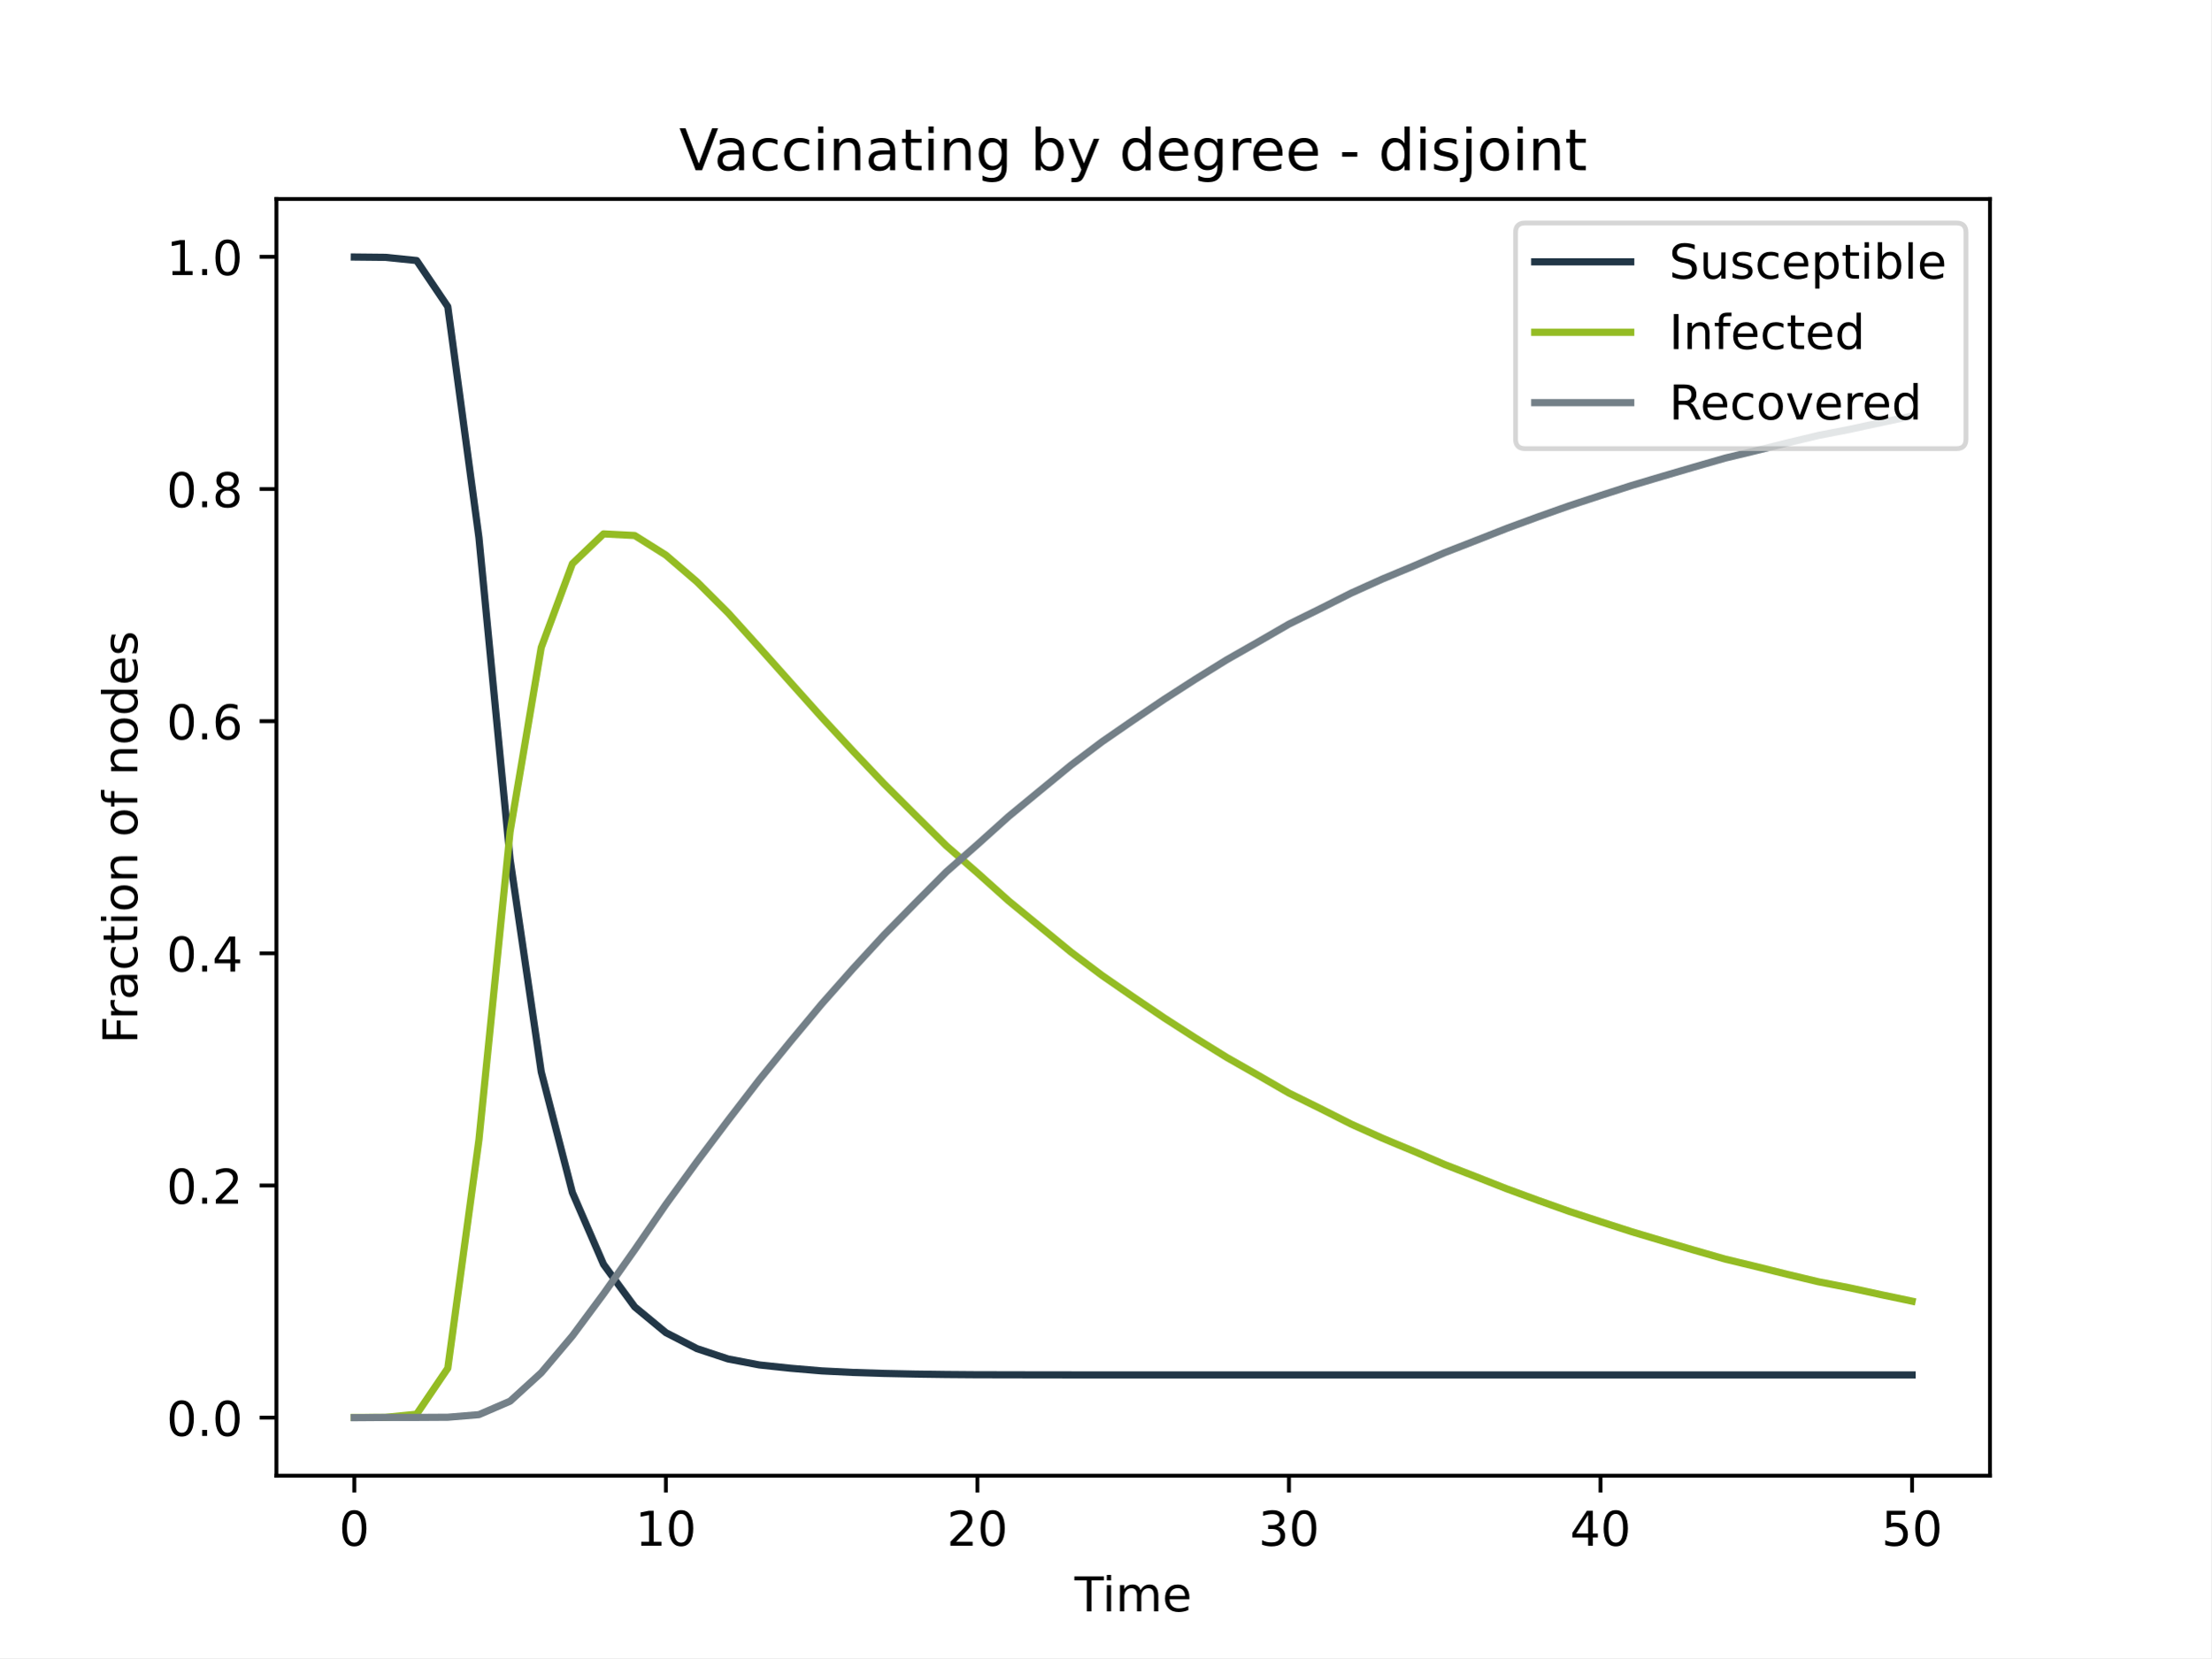
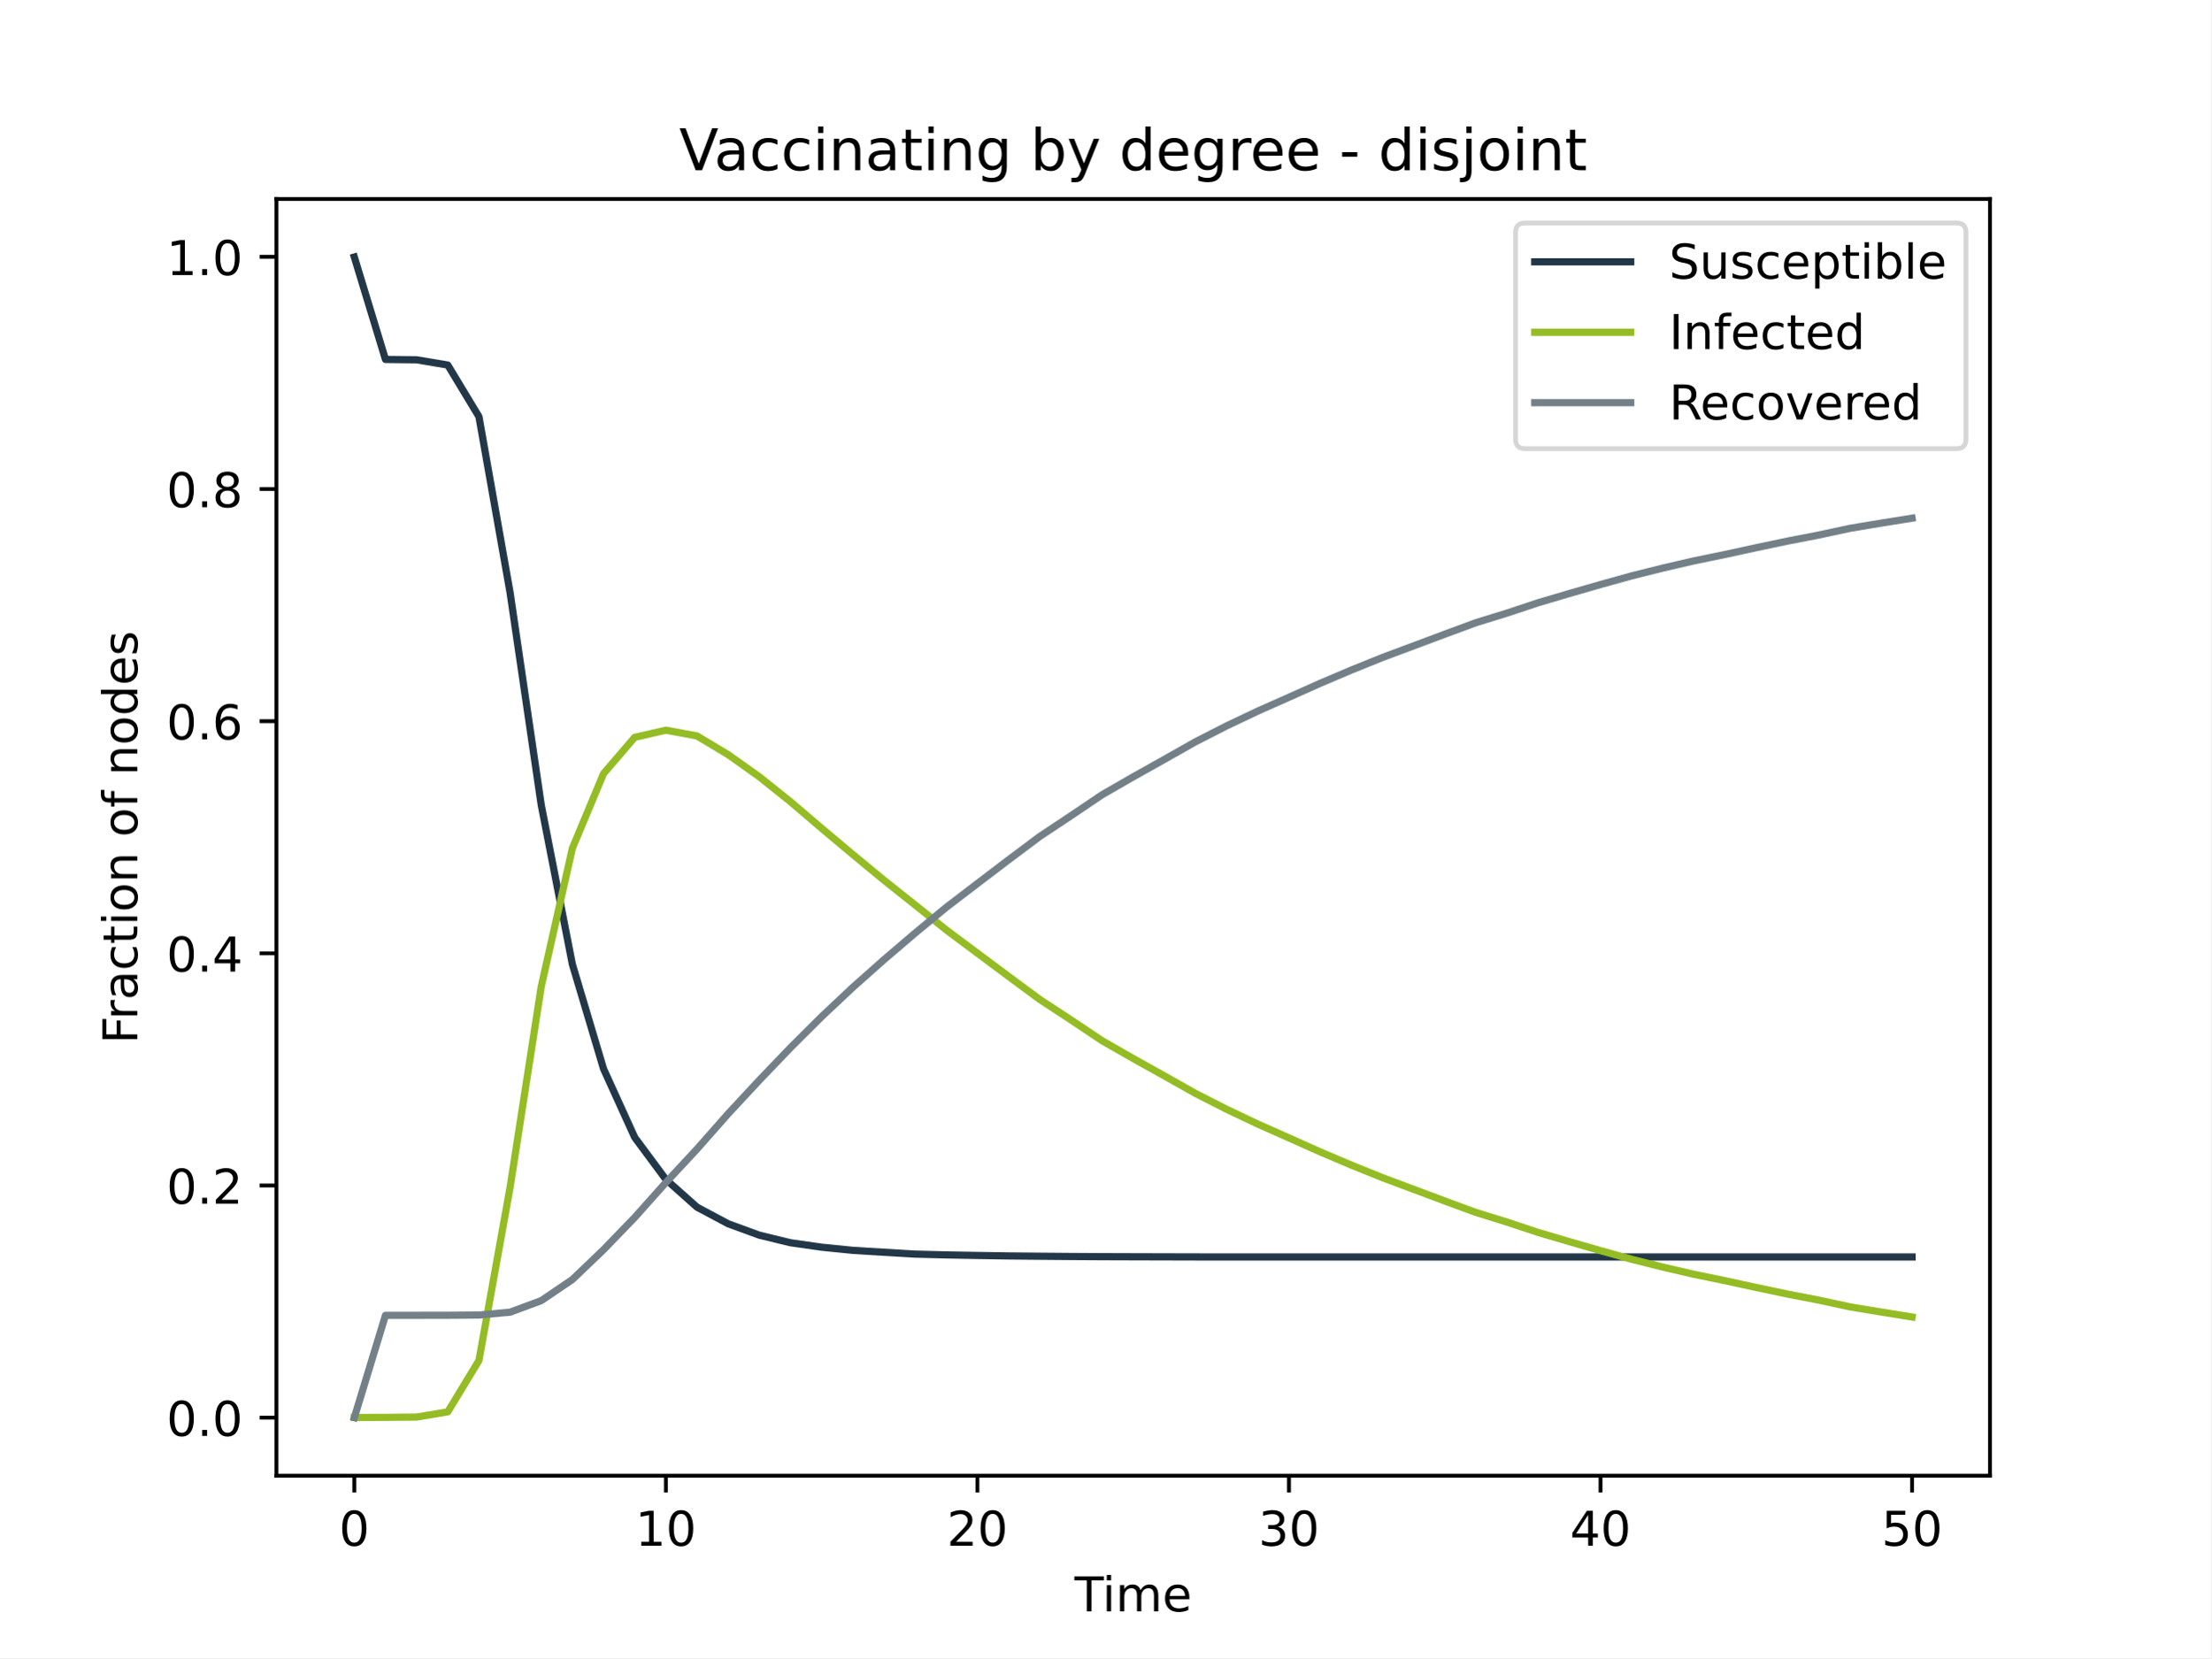
<svg xmlns="http://www.w3.org/2000/svg" xmlns:xlink="http://www.w3.org/1999/xlink" width="460.8pt" height="345.6pt" viewBox="0 0 460.8 345.6" version="1.1">
  <defs>
    <style type="text/css">*{stroke-linejoin: round; stroke-linecap: butt}</style>
  </defs>
  <g id="figure_1">
    <g id="patch_1">
      <path d="M 0 345.6  L 460.8 345.6  L 460.8 0  L 0 0  z " style="fill: #ffffff" />
    </g>
    <g id="axes_1">
      <g id="patch_2">
        <path d="M 57.6 307.584  L 414.72 307.584  L 414.72 41.472  L 57.6 41.472  z " style="fill: #ffffff" />
      </g>
      <g id="matplotlib.axis_1">
        <g id="xtick_1">
          <g id="line2d_1">
            <defs>
-               <path id="mdd41e7c48c" d="M 0 0  L 0 3.5  " style="stroke: #000000; stroke-width: 0.8" />
-             </defs>
-             <g>
-               <use xlink:href="#mdd41e7c48c" x="73.833" y="307.584" style="stroke: #000000; stroke-width: 0.8" />
+               <path id="m5a1606c315" d="M 0 0  L 0 3.5  " style="stroke: #000000; stroke-width: 0.8" />
+             </defs>
+             <g>
+               <use xlink:href="#m5a1606c315" x="73.833" y="307.584" style="stroke: #000000; stroke-width: 0.8" />
            </g>
          </g>
          <g id="text_1">
            <g transform="translate(70.65148 322.1824) scale(0.1 -0.1)">
              <defs>
                <path id="DejaVuSans-30" d="M 2034 4250  Q 1547 4250 1301 3770  Q 1056 3291 1056 2328  Q 1056 1369 1301 889  Q 1547 409 2034 409  Q 2525 409 2770 889  Q 3016 1369 3016 2328  Q 3016 3291 2770 3770  Q 2525 4250 2034 4250  z M 2034 4750  Q 2819 4750 3233 4129  Q 3647 3509 3647 2328  Q 3647 1150 3233 529  Q 2819 -91 2034 -91  Q 1250 -91 836 529  Q 422 1150 422 2328  Q 422 3509 836 4129  Q 1250 4750 2034 4750  z " transform="scale(0.015625)" />
              </defs>
              <use xlink:href="#DejaVuSans-30" />
            </g>
          </g>
        </g>
        <g id="xtick_2">
          <g id="line2d_2">
            <g>
-               <use xlink:href="#mdd41e7c48c" x="138.764" y="307.584" style="stroke: #000000; stroke-width: 0.8" />
+               <use xlink:href="#m5a1606c315" x="138.764" y="307.584" style="stroke: #000000; stroke-width: 0.8" />
            </g>
          </g>
          <g id="text_2">
            <g transform="translate(132.4011 322.1824) scale(0.1 -0.1)">
              <defs>
                <path id="DejaVuSans-31" d="M 794 531  L 1825 531  L 1825 4091  L 703 3866  L 703 4441  L 1819 4666  L 2450 4666  L 2450 531  L 3481 531  L 3481 0  L 794 0  L 794 531  z " transform="scale(0.015625)" />
              </defs>
              <use xlink:href="#DejaVuSans-31" />
              <use xlink:href="#DejaVuSans-30" x="63.623" />
            </g>
          </g>
        </g>
        <g id="xtick_3">
          <g id="line2d_3">
            <g>
-               <use xlink:href="#mdd41e7c48c" x="203.695" y="307.584" style="stroke: #000000; stroke-width: 0.8" />
+               <use xlink:href="#m5a1606c315" x="203.695" y="307.584" style="stroke: #000000; stroke-width: 0.8" />
            </g>
          </g>
          <g id="text_3">
            <g transform="translate(197.332 322.1824) scale(0.1 -0.1)">
              <defs>
                <path id="DejaVuSans-32" d="M 1228 531  L 3431 531  L 3431 0  L 469 0  L 469 531  Q 828 903 1448 1529  Q 2069 2156 2228 2338  Q 2531 2678 2651 2914  Q 2772 3150 2772 3378  Q 2772 3750 2511 3984  Q 2250 4219 1831 4219  Q 1534 4219 1204 4116  Q 875 4013 500 3803  L 500 4441  Q 881 4594 1212 4672  Q 1544 4750 1819 4750  Q 2544 4750 2975 4387  Q 3406 4025 3406 3419  Q 3406 3131 3298 2873  Q 3191 2616 2906 2266  Q 2828 2175 2409 1742  Q 1991 1309 1228 531  z " transform="scale(0.015625)" />
              </defs>
              <use xlink:href="#DejaVuSans-32" />
              <use xlink:href="#DejaVuSans-30" x="63.623" />
            </g>
          </g>
        </g>
        <g id="xtick_4">
          <g id="line2d_4">
            <g>
-               <use xlink:href="#mdd41e7c48c" x="268.625" y="307.584" style="stroke: #000000; stroke-width: 0.8" />
+               <use xlink:href="#m5a1606c315" x="268.625" y="307.584" style="stroke: #000000; stroke-width: 0.8" />
            </g>
          </g>
          <g id="text_4">
            <g transform="translate(262.263 322.1824) scale(0.1 -0.1)">
              <defs>
                <path id="DejaVuSans-33" d="M 2597 2516  Q 3050 2419 3304 2112  Q 3559 1806 3559 1356  Q 3559 666 3084 287  Q 2609 -91 1734 -91  Q 1441 -91 1130 -33  Q 819 25 488 141  L 488 750  Q 750 597 1062 519  Q 1375 441 1716 441  Q 2309 441 2620 675  Q 2931 909 2931 1356  Q 2931 1769 2642 2001  Q 2353 2234 1838 2234  L 1294 2234  L 1294 2753  L 1863 2753  Q 2328 2753 2575 2939  Q 2822 3125 2822 3475  Q 2822 3834 2567 4026  Q 2313 4219 1838 4219  Q 1578 4219 1281 4162  Q 984 4106 628 3988  L 628 4550  Q 988 4650 1302 4700  Q 1616 4750 1894 4750  Q 2613 4750 3031 4423  Q 3450 4097 3450 3541  Q 3450 3153 3228 2886  Q 3006 2619 2597 2516  z " transform="scale(0.015625)" />
              </defs>
              <use xlink:href="#DejaVuSans-33" />
              <use xlink:href="#DejaVuSans-30" x="63.623" />
            </g>
          </g>
        </g>
        <g id="xtick_5">
          <g id="line2d_5">
            <g>
-               <use xlink:href="#mdd41e7c48c" x="333.556" y="307.584" style="stroke: #000000; stroke-width: 0.8" />
+               <use xlink:href="#m5a1606c315" x="333.556" y="307.584" style="stroke: #000000; stroke-width: 0.8" />
            </g>
          </g>
          <g id="text_5">
            <g transform="translate(327.1939 322.1824) scale(0.1 -0.1)">
              <defs>
                <path id="DejaVuSans-34" d="M 2419 4116  L 825 1625  L 2419 1625  L 2419 4116  z M 2253 4666  L 3047 4666  L 3047 1625  L 3713 1625  L 3713 1100  L 3047 1100  L 3047 0  L 2419 0  L 2419 1100  L 313 1100  L 313 1709  L 2253 4666  z " transform="scale(0.015625)" />
              </defs>
              <use xlink:href="#DejaVuSans-34" />
              <use xlink:href="#DejaVuSans-30" x="63.623" />
            </g>
          </g>
        </g>
        <g id="xtick_6">
          <g id="line2d_6">
            <g>
-               <use xlink:href="#mdd41e7c48c" x="398.487" y="307.584" style="stroke: #000000; stroke-width: 0.8" />
+               <use xlink:href="#m5a1606c315" x="398.487" y="307.584" style="stroke: #000000; stroke-width: 0.8" />
            </g>
          </g>
          <g id="text_6">
            <g transform="translate(392.1248 322.1824) scale(0.1 -0.1)">
              <defs>
                <path id="DejaVuSans-35" d="M 691 4666  L 3169 4666  L 3169 4134  L 1269 4134  L 1269 2991  Q 1406 3038 1543 3061  Q 1681 3084 1819 3084  Q 2600 3084 3056 2656  Q 3513 2228 3513 1497  Q 3513 744 3044 326  Q 2575 -91 1722 -91  Q 1428 -91 1123 -41  Q 819 9 494 109  L 494 744  Q 775 591 1075 516  Q 1375 441 1709 441  Q 2250 441 2565 725  Q 2881 1009 2881 1497  Q 2881 1984 2565 2268  Q 2250 2553 1709 2553  Q 1456 2553 1204 2497  Q 953 2441 691 2322  L 691 4666  z " transform="scale(0.015625)" />
              </defs>
              <use xlink:href="#DejaVuSans-35" />
              <use xlink:href="#DejaVuSans-30" x="63.623" />
            </g>
          </g>
        </g>
        <g id="text_7">
          <g transform="translate(223.9264 335.8606) scale(0.1 -0.1)">
            <defs>
              <path id="DejaVuSans-54" d="M -19 4666  L 3928 4666  L 3928 4134  L 2272 4134  L 2272 0  L 1638 0  L 1638 4134  L -19 4134  L -19 4666  z " transform="scale(0.015625)" />
              <path id="DejaVuSans-69" d="M 603 3500  L 1178 3500  L 1178 0  L 603 0  L 603 3500  z M 603 4863  L 1178 4863  L 1178 4134  L 603 4134  L 603 4863  z " transform="scale(0.015625)" />
              <path id="DejaVuSans-6d" d="M 3328 2828  Q 3544 3216 3844 3400  Q 4144 3584 4550 3584  Q 5097 3584 5394 3201  Q 5691 2819 5691 2113  L 5691 0  L 5113 0  L 5113 2094  Q 5113 2597 4934 2840  Q 4756 3084 4391 3084  Q 3944 3084 3684 2787  Q 3425 2491 3425 1978  L 3425 0  L 2847 0  L 2847 2094  Q 2847 2600 2669 2842  Q 2491 3084 2119 3084  Q 1678 3084 1418 2786  Q 1159 2488 1159 1978  L 1159 0  L 581 0  L 581 3500  L 1159 3500  L 1159 2956  Q 1356 3278 1631 3431  Q 1906 3584 2284 3584  Q 2666 3584 2933 3390  Q 3200 3197 3328 2828  z " transform="scale(0.015625)" />
              <path id="DejaVuSans-65" d="M 3597 1894  L 3597 1613  L 953 1613  Q 991 1019 1311 708  Q 1631 397 2203 397  Q 2534 397 2845 478  Q 3156 559 3463 722  L 3463 178  Q 3153 47 2828 -22  Q 2503 -91 2169 -91  Q 1331 -91 842 396  Q 353 884 353 1716  Q 353 2575 817 3079  Q 1281 3584 2069 3584  Q 2775 3584 3186 3129  Q 3597 2675 3597 1894  z M 3022 2063  Q 3016 2534 2758 2815  Q 2500 3097 2075 3097  Q 1594 3097 1305 2825  Q 1016 2553 972 2059  L 3022 2063  z " transform="scale(0.015625)" />
            </defs>
            <use xlink:href="#DejaVuSans-54" />
            <use xlink:href="#DejaVuSans-69" x="57.959" />
            <use xlink:href="#DejaVuSans-6d" x="85.742" />
            <use xlink:href="#DejaVuSans-65" x="183.154" />
          </g>
        </g>
      </g>
      <g id="matplotlib.axis_2">
        <g id="ytick_1">
          <g id="line2d_7">
            <defs>
-               <path id="mfe7cc0712a" d="M 0 0  L -3.5 0  " style="stroke: #000000; stroke-width: 0.8" />
-             </defs>
-             <g>
-               <use xlink:href="#mfe7cc0712a" x="57.6" y="295.488" style="stroke: #000000; stroke-width: 0.8" />
+               <path id="m310ee232ad" d="M 0 0  L -3.5 0  " style="stroke: #000000; stroke-width: 0.8" />
+             </defs>
+             <g>
+               <use xlink:href="#m310ee232ad" x="57.6" y="295.488" style="stroke: #000000; stroke-width: 0.8" />
            </g>
          </g>
          <g id="text_8">
            <g transform="translate(34.69687 299.2872) scale(0.1 -0.1)">
              <defs>
                <path id="DejaVuSans-2e" d="M 684 794  L 1344 794  L 1344 0  L 684 0  L 684 794  z " transform="scale(0.015625)" />
              </defs>
              <use xlink:href="#DejaVuSans-30" />
              <use xlink:href="#DejaVuSans-2e" x="63.623" />
              <use xlink:href="#DejaVuSans-30" x="95.41" />
            </g>
          </g>
        </g>
        <g id="ytick_2">
          <g id="line2d_8">
            <g>
-               <use xlink:href="#mfe7cc0712a" x="57.6" y="247.095" style="stroke: #000000; stroke-width: 0.8" />
+               <use xlink:href="#m310ee232ad" x="57.6" y="247.095" style="stroke: #000000; stroke-width: 0.8" />
            </g>
          </g>
          <g id="text_9">
            <g transform="translate(34.69687 250.8947) scale(0.1 -0.1)">
              <use xlink:href="#DejaVuSans-30" />
              <use xlink:href="#DejaVuSans-2e" x="63.623" />
              <use xlink:href="#DejaVuSans-32" x="95.41" />
            </g>
          </g>
        </g>
        <g id="ytick_3">
          <g id="line2d_9">
            <g>
-               <use xlink:href="#mfe7cc0712a" x="57.6" y="198.703" style="stroke: #000000; stroke-width: 0.8" />
+               <use xlink:href="#m310ee232ad" x="57.6" y="198.703" style="stroke: #000000; stroke-width: 0.8" />
            </g>
          </g>
          <g id="text_10">
            <g transform="translate(34.69687 202.5022) scale(0.1 -0.1)">
              <use xlink:href="#DejaVuSans-30" />
              <use xlink:href="#DejaVuSans-2e" x="63.623" />
              <use xlink:href="#DejaVuSans-34" x="95.41" />
            </g>
          </g>
        </g>
        <g id="ytick_4">
          <g id="line2d_10">
            <g>
-               <use xlink:href="#mfe7cc0712a" x="57.6" y="150.31" style="stroke: #000000; stroke-width: 0.8" />
+               <use xlink:href="#m310ee232ad" x="57.6" y="150.31" style="stroke: #000000; stroke-width: 0.8" />
            </g>
          </g>
          <g id="text_11">
            <g transform="translate(34.69687 154.1096) scale(0.1 -0.1)">
              <defs>
                <path id="DejaVuSans-36" d="M 2113 2584  Q 1688 2584 1439 2293  Q 1191 2003 1191 1497  Q 1191 994 1439 701  Q 1688 409 2113 409  Q 2538 409 2786 701  Q 3034 994 3034 1497  Q 3034 2003 2786 2293  Q 2538 2584 2113 2584  z M 3366 4563  L 3366 3988  Q 3128 4100 2886 4159  Q 2644 4219 2406 4219  Q 1781 4219 1451 3797  Q 1122 3375 1075 2522  Q 1259 2794 1537 2939  Q 1816 3084 2150 3084  Q 2853 3084 3261 2657  Q 3669 2231 3669 1497  Q 3669 778 3244 343  Q 2819 -91 2113 -91  Q 1303 -91 875 529  Q 447 1150 447 2328  Q 447 3434 972 4092  Q 1497 4750 2381 4750  Q 2619 4750 2861 4703  Q 3103 4656 3366 4563  z " transform="scale(0.015625)" />
              </defs>
              <use xlink:href="#DejaVuSans-30" />
              <use xlink:href="#DejaVuSans-2e" x="63.623" />
              <use xlink:href="#DejaVuSans-36" x="95.41" />
            </g>
          </g>
        </g>
        <g id="ytick_5">
          <g id="line2d_11">
            <g>
-               <use xlink:href="#mfe7cc0712a" x="57.6" y="101.918" style="stroke: #000000; stroke-width: 0.8" />
+               <use xlink:href="#m310ee232ad" x="57.6" y="101.918" style="stroke: #000000; stroke-width: 0.8" />
            </g>
          </g>
          <g id="text_12">
            <g transform="translate(34.69687 105.7171) scale(0.1 -0.1)">
              <defs>
                <path id="DejaVuSans-38" d="M 2034 2216  Q 1584 2216 1326 1975  Q 1069 1734 1069 1313  Q 1069 891 1326 650  Q 1584 409 2034 409  Q 2484 409 2743 651  Q 3003 894 3003 1313  Q 3003 1734 2745 1975  Q 2488 2216 2034 2216  z M 1403 2484  Q 997 2584 770 2862  Q 544 3141 544 3541  Q 544 4100 942 4425  Q 1341 4750 2034 4750  Q 2731 4750 3128 4425  Q 3525 4100 3525 3541  Q 3525 3141 3298 2862  Q 3072 2584 2669 2484  Q 3125 2378 3379 2068  Q 3634 1759 3634 1313  Q 3634 634 3220 271  Q 2806 -91 2034 -91  Q 1263 -91 848 271  Q 434 634 434 1313  Q 434 1759 690 2068  Q 947 2378 1403 2484  z M 1172 3481  Q 1172 3119 1398 2916  Q 1625 2713 2034 2713  Q 2441 2713 2670 2916  Q 2900 3119 2900 3481  Q 2900 3844 2670 4047  Q 2441 4250 2034 4250  Q 1625 4250 1398 4047  Q 1172 3844 1172 3481  z " transform="scale(0.015625)" />
              </defs>
              <use xlink:href="#DejaVuSans-30" />
              <use xlink:href="#DejaVuSans-2e" x="63.623" />
              <use xlink:href="#DejaVuSans-38" x="95.41" />
            </g>
          </g>
        </g>
        <g id="ytick_6">
          <g id="line2d_12">
            <g>
-               <use xlink:href="#mfe7cc0712a" x="57.6" y="53.525" style="stroke: #000000; stroke-width: 0.8" />
+               <use xlink:href="#m310ee232ad" x="57.6" y="53.525" style="stroke: #000000; stroke-width: 0.8" />
            </g>
          </g>
          <g id="text_13">
            <g transform="translate(34.69687 57.32457) scale(0.1 -0.1)">
              <use xlink:href="#DejaVuSans-31" />
              <use xlink:href="#DejaVuSans-2e" x="63.623" />
              <use xlink:href="#DejaVuSans-30" x="95.41" />
            </g>
          </g>
        </g>
        <g id="text_14">
          <g transform="translate(28.61719 217.5686) rotate(-90) scale(0.1 -0.1)">
            <defs>
              <path id="DejaVuSans-46" d="M 628 4666  L 3309 4666  L 3309 4134  L 1259 4134  L 1259 2759  L 3109 2759  L 3109 2228  L 1259 2228  L 1259 0  L 628 0  L 628 4666  z " transform="scale(0.015625)" />
              <path id="DejaVuSans-72" d="M 2631 2963  Q 2534 3019 2420 3045  Q 2306 3072 2169 3072  Q 1681 3072 1420 2755  Q 1159 2438 1159 1844  L 1159 0  L 581 0  L 581 3500  L 1159 3500  L 1159 2956  Q 1341 3275 1631 3429  Q 1922 3584 2338 3584  Q 2397 3584 2469 3576  Q 2541 3569 2628 3553  L 2631 2963  z " transform="scale(0.015625)" />
              <path id="DejaVuSans-61" d="M 2194 1759  Q 1497 1759 1228 1600  Q 959 1441 959 1056  Q 959 750 1161 570  Q 1363 391 1709 391  Q 2188 391 2477 730  Q 2766 1069 2766 1631  L 2766 1759  L 2194 1759  z M 3341 1997  L 3341 0  L 2766 0  L 2766 531  Q 2569 213 2275 61  Q 1981 -91 1556 -91  Q 1019 -91 701 211  Q 384 513 384 1019  Q 384 1609 779 1909  Q 1175 2209 1959 2209  L 2766 2209  L 2766 2266  Q 2766 2663 2505 2880  Q 2244 3097 1772 3097  Q 1472 3097 1187 3025  Q 903 2953 641 2809  L 641 3341  Q 956 3463 1253 3523  Q 1550 3584 1831 3584  Q 2591 3584 2966 3190  Q 3341 2797 3341 1997  z " transform="scale(0.015625)" />
              <path id="DejaVuSans-63" d="M 3122 3366  L 3122 2828  Q 2878 2963 2633 3030  Q 2388 3097 2138 3097  Q 1578 3097 1268 2742  Q 959 2388 959 1747  Q 959 1106 1268 751  Q 1578 397 2138 397  Q 2388 397 2633 464  Q 2878 531 3122 666  L 3122 134  Q 2881 22 2623 -34  Q 2366 -91 2075 -91  Q 1284 -91 818 406  Q 353 903 353 1747  Q 353 2603 823 3093  Q 1294 3584 2113 3584  Q 2378 3584 2631 3529  Q 2884 3475 3122 3366  z " transform="scale(0.015625)" />
              <path id="DejaVuSans-74" d="M 1172 4494  L 1172 3500  L 2356 3500  L 2356 3053  L 1172 3053  L 1172 1153  Q 1172 725 1289 603  Q 1406 481 1766 481  L 2356 481  L 2356 0  L 1766 0  Q 1100 0 847 248  Q 594 497 594 1153  L 594 3053  L 172 3053  L 172 3500  L 594 3500  L 594 4494  L 1172 4494  z " transform="scale(0.015625)" />
              <path id="DejaVuSans-6f" d="M 1959 3097  Q 1497 3097 1228 2736  Q 959 2375 959 1747  Q 959 1119 1226 758  Q 1494 397 1959 397  Q 2419 397 2687 759  Q 2956 1122 2956 1747  Q 2956 2369 2687 2733  Q 2419 3097 1959 3097  z M 1959 3584  Q 2709 3584 3137 3096  Q 3566 2609 3566 1747  Q 3566 888 3137 398  Q 2709 -91 1959 -91  Q 1206 -91 779 398  Q 353 888 353 1747  Q 353 2609 779 3096  Q 1206 3584 1959 3584  z " transform="scale(0.015625)" />
              <path id="DejaVuSans-6e" d="M 3513 2113  L 3513 0  L 2938 0  L 2938 2094  Q 2938 2591 2744 2837  Q 2550 3084 2163 3084  Q 1697 3084 1428 2787  Q 1159 2491 1159 1978  L 1159 0  L 581 0  L 581 3500  L 1159 3500  L 1159 2956  Q 1366 3272 1645 3428  Q 1925 3584 2291 3584  Q 2894 3584 3203 3211  Q 3513 2838 3513 2113  z " transform="scale(0.015625)" />
              <path id="DejaVuSans-20" transform="scale(0.015625)" />
              <path id="DejaVuSans-66" d="M 2375 4863  L 2375 4384  L 1825 4384  Q 1516 4384 1395 4259  Q 1275 4134 1275 3809  L 1275 3500  L 2222 3500  L 2222 3053  L 1275 3053  L 1275 0  L 697 0  L 697 3053  L 147 3053  L 147 3500  L 697 3500  L 697 3744  Q 697 4328 969 4595  Q 1241 4863 1831 4863  L 2375 4863  z " transform="scale(0.015625)" />
              <path id="DejaVuSans-64" d="M 2906 2969  L 2906 4863  L 3481 4863  L 3481 0  L 2906 0  L 2906 525  Q 2725 213 2448 61  Q 2172 -91 1784 -91  Q 1150 -91 751 415  Q 353 922 353 1747  Q 353 2572 751 3078  Q 1150 3584 1784 3584  Q 2172 3584 2448 3432  Q 2725 3281 2906 2969  z M 947 1747  Q 947 1113 1208 752  Q 1469 391 1925 391  Q 2381 391 2643 752  Q 2906 1113 2906 1747  Q 2906 2381 2643 2742  Q 2381 3103 1925 3103  Q 1469 3103 1208 2742  Q 947 2381 947 1747  z " transform="scale(0.015625)" />
              <path id="DejaVuSans-73" d="M 2834 3397  L 2834 2853  Q 2591 2978 2328 3040  Q 2066 3103 1784 3103  Q 1356 3103 1142 2972  Q 928 2841 928 2578  Q 928 2378 1081 2264  Q 1234 2150 1697 2047  L 1894 2003  Q 2506 1872 2764 1633  Q 3022 1394 3022 966  Q 3022 478 2636 193  Q 2250 -91 1575 -91  Q 1294 -91 989 -36  Q 684 19 347 128  L 347 722  Q 666 556 975 473  Q 1284 391 1588 391  Q 1994 391 2212 530  Q 2431 669 2431 922  Q 2431 1156 2273 1281  Q 2116 1406 1581 1522  L 1381 1569  Q 847 1681 609 1914  Q 372 2147 372 2553  Q 372 3047 722 3315  Q 1072 3584 1716 3584  Q 2034 3584 2315 3537  Q 2597 3491 2834 3397  z " transform="scale(0.015625)" />
            </defs>
            <use xlink:href="#DejaVuSans-46" />
            <use xlink:href="#DejaVuSans-72" x="50.27" />
            <use xlink:href="#DejaVuSans-61" x="91.383" />
            <use xlink:href="#DejaVuSans-63" x="152.662" />
            <use xlink:href="#DejaVuSans-74" x="207.643" />
            <use xlink:href="#DejaVuSans-69" x="246.852" />
            <use xlink:href="#DejaVuSans-6f" x="274.635" />
            <use xlink:href="#DejaVuSans-6e" x="335.816" />
            <use xlink:href="#DejaVuSans-20" x="399.195" />
            <use xlink:href="#DejaVuSans-6f" x="430.982" />
            <use xlink:href="#DejaVuSans-66" x="492.164" />
            <use xlink:href="#DejaVuSans-20" x="527.369" />
            <use xlink:href="#DejaVuSans-6e" x="559.156" />
            <use xlink:href="#DejaVuSans-6f" x="622.535" />
            <use xlink:href="#DejaVuSans-64" x="683.717" />
            <use xlink:href="#DejaVuSans-65" x="747.193" />
            <use xlink:href="#DejaVuSans-73" x="808.717" />
          </g>
        </g>
      </g>
      <g id="line2d_13">
-         <path d="M 73.833 53.568  L 80.326 53.636  L 86.819 54.297  L 93.312 63.909  L 99.805 112.038  L 106.298 179.106  L 112.791 223.41  L 119.284 248.566  L 125.777 263.534  L 132.271 272.396  L 138.764 277.765  L 145.257 281.108  L 151.75 283.257  L 158.243 284.498  L 164.736 285.189  L 171.229 285.739  L 177.722 286.059  L 184.215 286.268  L 190.708 286.405  L 197.201 286.494  L 203.695 286.545  L 210.188 286.554  L 216.681 286.571  L 223.174 286.575  L 229.667 286.584  L 236.16 286.584  L 242.653 286.584  L 249.146 286.584  L 255.639 286.584  L 262.132 286.584  L 268.625 286.584  L 275.119 286.584  L 281.612 286.584  L 288.105 286.584  L 294.598 286.584  L 301.091 286.584  L 307.584 286.584  L 314.077 286.584  L 320.57 286.584  L 327.063 286.584  L 333.556 286.584  L 340.049 286.584  L 346.543 286.584  L 353.036 286.584  L 359.529 286.584  L 366.022 286.584  L 372.515 286.584  L 379.008 286.584  L 385.501 286.584  L 391.994 286.584  L 398.487 286.584  " clip-path="url(#p66d15d6467)" style="fill: none; stroke: #223747; stroke-width: 1.5; stroke-linecap: square" />
+         <path d="M 73.833 53.568  L 80.326 74.916  L 86.819 74.989  L 93.312 76.08  L 99.805 86.835  L 106.298 123.514  L 112.791 167.779  L 119.284 201.008  L 125.777 222.783  L 132.271 237.065  L 138.764 245.828  L 145.257 251.615  L 151.75 255.073  L 158.243 257.449  L 164.736 259.027  L 171.229 259.956  L 177.722 260.609  L 184.215 261.01  L 190.708 261.398  L 197.201 261.56  L 203.695 261.675  L 210.188 261.777  L 216.681 261.837  L 223.174 261.892  L 229.667 261.931  L 236.16 261.952  L 242.653 261.969  L 249.146 261.986  L 255.639 261.995  L 262.132 261.995  L 268.625 261.995  L 275.119 261.995  L 281.612 261.995  L 288.105 261.995  L 294.598 261.995  L 301.091 261.995  L 307.584 261.995  L 314.077 261.995  L 320.57 261.995  L 327.063 261.995  L 333.556 261.995  L 340.049 261.995  L 346.543 261.995  L 353.036 261.995  L 359.529 261.995  L 366.022 261.995  L 372.515 261.995  L 379.008 261.995  L 385.501 261.995  L 391.994 261.995  L 398.487 261.995  " clip-path="url(#p010cd0f286)" style="fill: none; stroke: #223747; stroke-width: 1.5; stroke-linecap: square" />
      </g>
      <g id="line2d_14">
-         <path d="M 73.833 295.445  L 80.326 295.424  L 86.819 294.767  L 93.312 285.194  L 99.805 237.606  L 106.298 173.34  L 112.791 134.96  L 119.284 117.493  L 125.777 111.279  L 132.271 111.612  L 138.764 115.693  L 145.257 121.275  L 151.75 127.757  L 158.243 134.951  L 164.736 142.235  L 171.229 149.489  L 177.722 156.504  L 184.215 163.353  L 190.708 169.835  L 197.201 176.274  L 203.695 181.933  L 210.188 187.763  L 216.681 193.093  L 223.174 198.428  L 229.667 203.315  L 236.16 207.797  L 242.653 212.186  L 249.146 216.365  L 255.639 220.39  L 262.132 224.083  L 268.625 227.836  L 275.119 231.035  L 281.612 234.314  L 288.105 237.239  L 294.598 239.947  L 301.091 242.736  L 307.584 245.261  L 314.077 247.815  L 320.57 250.203  L 327.063 252.506  L 333.556 254.638  L 340.049 256.732  L 346.543 258.668  L 353.036 260.57  L 359.529 262.438  L 366.022 264.003  L 372.515 265.62  L 379.008 267.172  L 385.501 268.434  L 391.994 269.846  L 398.487 271.21  " clip-path="url(#p66d15d6467)" style="fill: none; stroke: #94bc24; stroke-width: 1.5; stroke-linecap: square" />
+         <path d="M 73.833 295.445  L 80.326 295.428  L 86.819 295.36  L 93.312 294.277  L 99.805 283.573  L 106.298 247.483  L 112.791 205.627  L 119.284 176.799  L 125.777 161.242  L 132.271 153.681  L 138.764 152.193  L 145.257 153.391  L 151.75 157.293  L 158.243 161.903  L 164.736 167.101  L 171.229 172.641  L 177.722 178.091  L 184.215 183.456  L 190.708 188.616  L 197.201 193.823  L 203.695 198.671  L 210.188 203.512  L 216.681 208.313  L 223.174 212.569  L 229.667 216.911  L 236.16 220.629  L 242.653 224.25  L 249.146 227.909  L 255.639 231.214  L 262.132 234.297  L 268.625 237.18  L 275.119 240.084  L 281.612 242.843  L 288.105 245.466  L 294.598 247.892  L 301.091 250.323  L 307.584 252.719  L 314.077 254.728  L 320.57 256.886  L 327.063 258.805  L 333.556 260.677  L 340.049 262.481  L 346.543 264.106  L 353.036 265.611  L 359.529 266.946  L 366.022 268.357  L 372.515 269.726  L 379.008 270.984  L 385.501 272.383  L 391.994 273.466  L 398.487 274.507  " clip-path="url(#p010cd0f286)" style="fill: none; stroke: #94bc24; stroke-width: 1.5; stroke-linecap: square" />
      </g>
      <g id="line2d_15">
-         <path d="M 73.833 295.488  L 80.326 295.441  L 86.819 295.437  L 93.312 295.398  L 99.805 294.857  L 106.298 292.055  L 112.791 286.132  L 119.284 278.443  L 125.777 269.688  L 132.271 260.494  L 138.764 251.044  L 145.257 242.118  L 151.75 233.487  L 158.243 225.051  L 164.736 217.077  L 171.229 209.273  L 177.722 201.938  L 184.215 194.88  L 190.708 188.262  L 197.201 181.733  L 203.695 176.023  L 210.188 170.185  L 216.681 164.837  L 223.174 159.498  L 229.667 154.602  L 236.16 150.12  L 242.653 145.732  L 249.146 141.553  L 255.639 137.527  L 262.132 133.834  L 268.625 130.081  L 275.119 126.883  L 281.612 123.604  L 288.105 120.678  L 294.598 117.97  L 301.091 115.181  L 307.584 112.657  L 314.077 110.102  L 320.57 107.714  L 327.063 105.411  L 333.556 103.279  L 340.049 101.185  L 346.543 99.249  L 353.036 97.347  L 359.529 95.479  L 366.022 93.914  L 372.515 92.298  L 379.008 90.746  L 385.501 89.483  L 391.994 88.072  L 398.487 86.707  " clip-path="url(#p66d15d6467)" style="fill: none; stroke: #748088; stroke-width: 1.5; stroke-linecap: square" />
+         <path d="M 73.833 295.488  L 80.326 274.157  L 86.819 274.153  L 93.312 274.144  L 99.805 274.093  L 106.298 273.505  L 112.791 271.095  L 119.284 266.694  L 125.777 260.477  L 132.271 253.756  L 138.764 246.481  L 145.257 239.495  L 151.75 232.135  L 158.243 225.15  L 164.736 218.373  L 171.229 211.904  L 177.722 205.802  L 184.215 200.036  L 190.708 194.488  L 197.201 189.119  L 203.695 184.155  L 210.188 179.213  L 216.681 174.351  L 223.174 170.04  L 229.667 165.66  L 236.16 161.92  L 242.653 158.282  L 249.146 154.606  L 255.639 151.293  L 262.132 148.21  L 268.625 145.327  L 275.119 142.423  L 281.612 139.664  L 288.105 137.041  L 294.598 134.615  L 301.091 132.184  L 307.584 129.787  L 314.077 127.779  L 320.57 125.621  L 327.063 123.702  L 333.556 121.83  L 340.049 120.026  L 346.543 118.401  L 353.036 116.896  L 359.529 115.561  L 366.022 114.149  L 372.515 112.78  L 379.008 111.522  L 385.501 110.124  L 391.994 109.04  L 398.487 108  " clip-path="url(#p010cd0f286)" style="fill: none; stroke: #748088; stroke-width: 1.5; stroke-linecap: square" />
      </g>
      <g id="patch_3">
        <path d="M 57.6 307.584  L 57.6 41.472  " style="fill: none; stroke: #000000; stroke-width: 0.8; stroke-linejoin: miter; stroke-linecap: square" />
      </g>
      <g id="patch_4">
        <path d="M 414.72 307.584  L 414.72 41.472  " style="fill: none; stroke: #000000; stroke-width: 0.8; stroke-linejoin: miter; stroke-linecap: square" />
      </g>
      <g id="patch_5">
        <path d="M 57.6 307.584  L 414.72 307.584  " style="fill: none; stroke: #000000; stroke-width: 0.8; stroke-linejoin: miter; stroke-linecap: square" />
      </g>
      <g id="patch_6">
        <path d="M 57.6 41.472  L 414.72 41.472  " style="fill: none; stroke: #000000; stroke-width: 0.8; stroke-linejoin: miter; stroke-linecap: square" />
      </g>
      <g id="text_15">
        <g transform="translate(141.5297 35.472) scale(0.12 -0.12)">
          <defs>
            <path id="DejaVuSans-56" d="M 1831 0  L 50 4666  L 709 4666  L 2188 738  L 3669 4666  L 4325 4666  L 2547 0  L 1831 0  z " transform="scale(0.015625)" />
            <path id="DejaVuSans-67" d="M 2906 1791  Q 2906 2416 2648 2759  Q 2391 3103 1925 3103  Q 1463 3103 1205 2759  Q 947 2416 947 1791  Q 947 1169 1205 825  Q 1463 481 1925 481  Q 2391 481 2648 825  Q 2906 1169 2906 1791  z M 3481 434  Q 3481 -459 3084 -895  Q 2688 -1331 1869 -1331  Q 1566 -1331 1297 -1286  Q 1028 -1241 775 -1147  L 775 -588  Q 1028 -725 1275 -790  Q 1522 -856 1778 -856  Q 2344 -856 2625 -561  Q 2906 -266 2906 331  L 2906 616  Q 2728 306 2450 153  Q 2172 0 1784 0  Q 1141 0 747 490  Q 353 981 353 1791  Q 353 2603 747 3093  Q 1141 3584 1784 3584  Q 2172 3584 2450 3431  Q 2728 3278 2906 2969  L 2906 3500  L 3481 3500  L 3481 434  z " transform="scale(0.015625)" />
            <path id="DejaVuSans-62" d="M 3116 1747  Q 3116 2381 2855 2742  Q 2594 3103 2138 3103  Q 1681 3103 1420 2742  Q 1159 2381 1159 1747  Q 1159 1113 1420 752  Q 1681 391 2138 391  Q 2594 391 2855 752  Q 3116 1113 3116 1747  z M 1159 2969  Q 1341 3281 1617 3432  Q 1894 3584 2278 3584  Q 2916 3584 3314 3078  Q 3713 2572 3713 1747  Q 3713 922 3314 415  Q 2916 -91 2278 -91  Q 1894 -91 1617 61  Q 1341 213 1159 525  L 1159 0  L 581 0  L 581 4863  L 1159 4863  L 1159 2969  z " transform="scale(0.015625)" />
            <path id="DejaVuSans-79" d="M 2059 -325  Q 1816 -950 1584 -1140  Q 1353 -1331 966 -1331  L 506 -1331  L 506 -850  L 844 -850  Q 1081 -850 1212 -737  Q 1344 -625 1503 -206  L 1606 56  L 191 3500  L 800 3500  L 1894 763  L 2988 3500  L 3597 3500  L 2059 -325  z " transform="scale(0.015625)" />
            <path id="DejaVuSans-2d" d="M 313 2009  L 1997 2009  L 1997 1497  L 313 1497  L 313 2009  z " transform="scale(0.015625)" />
            <path id="DejaVuSans-6a" d="M 603 3500  L 1178 3500  L 1178 -63  Q 1178 -731 923 -1031  Q 669 -1331 103 -1331  L -116 -1331  L -116 -844  L 38 -844  Q 366 -844 484 -692  Q 603 -541 603 -63  L 603 3500  z M 603 4863  L 1178 4863  L 1178 4134  L 603 4134  L 603 4863  z " transform="scale(0.015625)" />
          </defs>
          <use xlink:href="#DejaVuSans-56" />
          <use xlink:href="#DejaVuSans-61" x="60.658" />
          <use xlink:href="#DejaVuSans-63" x="121.938" />
          <use xlink:href="#DejaVuSans-63" x="176.918" />
          <use xlink:href="#DejaVuSans-69" x="231.898" />
          <use xlink:href="#DejaVuSans-6e" x="259.682" />
          <use xlink:href="#DejaVuSans-61" x="323.061" />
          <use xlink:href="#DejaVuSans-74" x="384.34" />
          <use xlink:href="#DejaVuSans-69" x="423.549" />
          <use xlink:href="#DejaVuSans-6e" x="451.332" />
          <use xlink:href="#DejaVuSans-67" x="514.711" />
          <use xlink:href="#DejaVuSans-20" x="578.188" />
          <use xlink:href="#DejaVuSans-62" x="609.975" />
          <use xlink:href="#DejaVuSans-79" x="673.451" />
          <use xlink:href="#DejaVuSans-20" x="732.631" />
          <use xlink:href="#DejaVuSans-64" x="764.418" />
          <use xlink:href="#DejaVuSans-65" x="827.895" />
          <use xlink:href="#DejaVuSans-67" x="889.418" />
          <use xlink:href="#DejaVuSans-72" x="952.895" />
          <use xlink:href="#DejaVuSans-65" x="991.758" />
          <use xlink:href="#DejaVuSans-65" x="1053.281" />
          <use xlink:href="#DejaVuSans-20" x="1114.805" />
          <use xlink:href="#DejaVuSans-2d" x="1146.592" />
          <use xlink:href="#DejaVuSans-20" x="1182.676" />
          <use xlink:href="#DejaVuSans-64" x="1214.463" />
          <use xlink:href="#DejaVuSans-69" x="1277.939" />
          <use xlink:href="#DejaVuSans-73" x="1305.723" />
          <use xlink:href="#DejaVuSans-6a" x="1357.822" />
          <use xlink:href="#DejaVuSans-6f" x="1385.605" />
          <use xlink:href="#DejaVuSans-69" x="1446.787" />
          <use xlink:href="#DejaVuSans-6e" x="1474.57" />
          <use xlink:href="#DejaVuSans-74" x="1537.949" />
        </g>
      </g>
      <g id="legend_1">
        <g id="patch_7">
          <path d="M 317.847 93.506  L 407.72 93.506  Q 409.72 93.506 409.72 91.506  L 409.72 48.472  Q 409.72 46.472 407.72 46.472  L 317.847 46.472  Q 315.847 46.472 315.847 48.472  L 315.847 91.506  Q 315.847 93.506 317.847 93.506  z " style="fill: #ffffff; opacity: 0.8; stroke: #cccccc; stroke-linejoin: miter" />
        </g>
        <g id="line2d_16">
          <path d="M 319.847 54.57  L 329.847 54.57  L 339.847 54.57  " style="fill: none; stroke: #223747; stroke-width: 1.5; stroke-linecap: square" />
        </g>
        <g id="text_16">
          <g transform="translate(347.8466 58.07044) scale(0.1 -0.1)">
            <defs>
              <path id="DejaVuSans-53" d="M 3425 4513  L 3425 3897  Q 3066 4069 2747 4153  Q 2428 4238 2131 4238  Q 1616 4238 1336 4038  Q 1056 3838 1056 3469  Q 1056 3159 1242 3001  Q 1428 2844 1947 2747  L 2328 2669  Q 3034 2534 3370 2195  Q 3706 1856 3706 1288  Q 3706 609 3251 259  Q 2797 -91 1919 -91  Q 1588 -91 1214 -16  Q 841 59 441 206  L 441 856  Q 825 641 1194 531  Q 1563 422 1919 422  Q 2459 422 2753 634  Q 3047 847 3047 1241  Q 3047 1584 2836 1778  Q 2625 1972 2144 2069  L 1759 2144  Q 1053 2284 737 2584  Q 422 2884 422 3419  Q 422 4038 858 4394  Q 1294 4750 2059 4750  Q 2388 4750 2728 4690  Q 3069 4631 3425 4513  z " transform="scale(0.015625)" />
              <path id="DejaVuSans-75" d="M 544 1381  L 544 3500  L 1119 3500  L 1119 1403  Q 1119 906 1312 657  Q 1506 409 1894 409  Q 2359 409 2629 706  Q 2900 1003 2900 1516  L 2900 3500  L 3475 3500  L 3475 0  L 2900 0  L 2900 538  Q 2691 219 2414 64  Q 2138 -91 1772 -91  Q 1169 -91 856 284  Q 544 659 544 1381  z M 1991 3584  L 1991 3584  z " transform="scale(0.015625)" />
              <path id="DejaVuSans-70" d="M 1159 525  L 1159 -1331  L 581 -1331  L 581 3500  L 1159 3500  L 1159 2969  Q 1341 3281 1617 3432  Q 1894 3584 2278 3584  Q 2916 3584 3314 3078  Q 3713 2572 3713 1747  Q 3713 922 3314 415  Q 2916 -91 2278 -91  Q 1894 -91 1617 61  Q 1341 213 1159 525  z M 3116 1747  Q 3116 2381 2855 2742  Q 2594 3103 2138 3103  Q 1681 3103 1420 2742  Q 1159 2381 1159 1747  Q 1159 1113 1420 752  Q 1681 391 2138 391  Q 2594 391 2855 752  Q 3116 1113 3116 1747  z " transform="scale(0.015625)" />
              <path id="DejaVuSans-6c" d="M 603 4863  L 1178 4863  L 1178 0  L 603 0  L 603 4863  z " transform="scale(0.015625)" />
            </defs>
            <use xlink:href="#DejaVuSans-53" />
            <use xlink:href="#DejaVuSans-75" x="63.477" />
            <use xlink:href="#DejaVuSans-73" x="126.855" />
            <use xlink:href="#DejaVuSans-63" x="178.955" />
            <use xlink:href="#DejaVuSans-65" x="233.936" />
            <use xlink:href="#DejaVuSans-70" x="295.459" />
            <use xlink:href="#DejaVuSans-74" x="358.936" />
            <use xlink:href="#DejaVuSans-69" x="398.145" />
            <use xlink:href="#DejaVuSans-62" x="425.928" />
            <use xlink:href="#DejaVuSans-6c" x="489.404" />
            <use xlink:href="#DejaVuSans-65" x="517.188" />
          </g>
        </g>
        <g id="line2d_17">
          <path d="M 319.847 69.249  L 329.847 69.249  L 339.847 69.249  " style="fill: none; stroke: #94bc24; stroke-width: 1.5; stroke-linecap: square" />
        </g>
        <g id="text_17">
          <g transform="translate(347.8466 72.74856) scale(0.1 -0.1)">
            <defs>
              <path id="DejaVuSans-49" d="M 628 4666  L 1259 4666  L 1259 0  L 628 0  L 628 4666  z " transform="scale(0.015625)" />
            </defs>
            <use xlink:href="#DejaVuSans-49" />
            <use xlink:href="#DejaVuSans-6e" x="29.492" />
            <use xlink:href="#DejaVuSans-66" x="92.871" />
            <use xlink:href="#DejaVuSans-65" x="128.076" />
            <use xlink:href="#DejaVuSans-63" x="189.6" />
            <use xlink:href="#DejaVuSans-74" x="244.58" />
            <use xlink:href="#DejaVuSans-65" x="283.789" />
            <use xlink:href="#DejaVuSans-64" x="345.312" />
          </g>
        </g>
        <g id="line2d_18">
          <path d="M 319.847 83.927  L 329.847 83.927  L 339.847 83.927  " style="fill: none; stroke: #748088; stroke-width: 1.5; stroke-linecap: square" />
        </g>
        <g id="text_18">
          <g transform="translate(347.8466 87.42669) scale(0.1 -0.1)">
            <defs>
              <path id="DejaVuSans-52" d="M 2841 2188  Q 3044 2119 3236 1894  Q 3428 1669 3622 1275  L 4263 0  L 3584 0  L 2988 1197  Q 2756 1666 2539 1819  Q 2322 1972 1947 1972  L 1259 1972  L 1259 0  L 628 0  L 628 4666  L 2053 4666  Q 2853 4666 3247 4331  Q 3641 3997 3641 3322  Q 3641 2881 3436 2590  Q 3231 2300 2841 2188  z M 1259 4147  L 1259 2491  L 2053 2491  Q 2509 2491 2742 2702  Q 2975 2913 2975 3322  Q 2975 3731 2742 3939  Q 2509 4147 2053 4147  L 1259 4147  z " transform="scale(0.015625)" />
              <path id="DejaVuSans-76" d="M 191 3500  L 800 3500  L 1894 563  L 2988 3500  L 3597 3500  L 2284 0  L 1503 0  L 191 3500  z " transform="scale(0.015625)" />
            </defs>
            <use xlink:href="#DejaVuSans-52" />
            <use xlink:href="#DejaVuSans-65" x="64.982" />
            <use xlink:href="#DejaVuSans-63" x="126.506" />
            <use xlink:href="#DejaVuSans-6f" x="181.486" />
            <use xlink:href="#DejaVuSans-76" x="242.668" />
            <use xlink:href="#DejaVuSans-65" x="301.848" />
            <use xlink:href="#DejaVuSans-72" x="363.371" />
            <use xlink:href="#DejaVuSans-65" x="402.234" />
            <use xlink:href="#DejaVuSans-64" x="463.758" />
          </g>
        </g>
      </g>
    </g>
  </g>
  <defs>
-     <clipPath id="p66d15d6467">
+     <clipPath id="p010cd0f286">
      <rect x="57.6" y="41.472" width="357.12" height="266.112" />
    </clipPath>
  </defs>
</svg>
